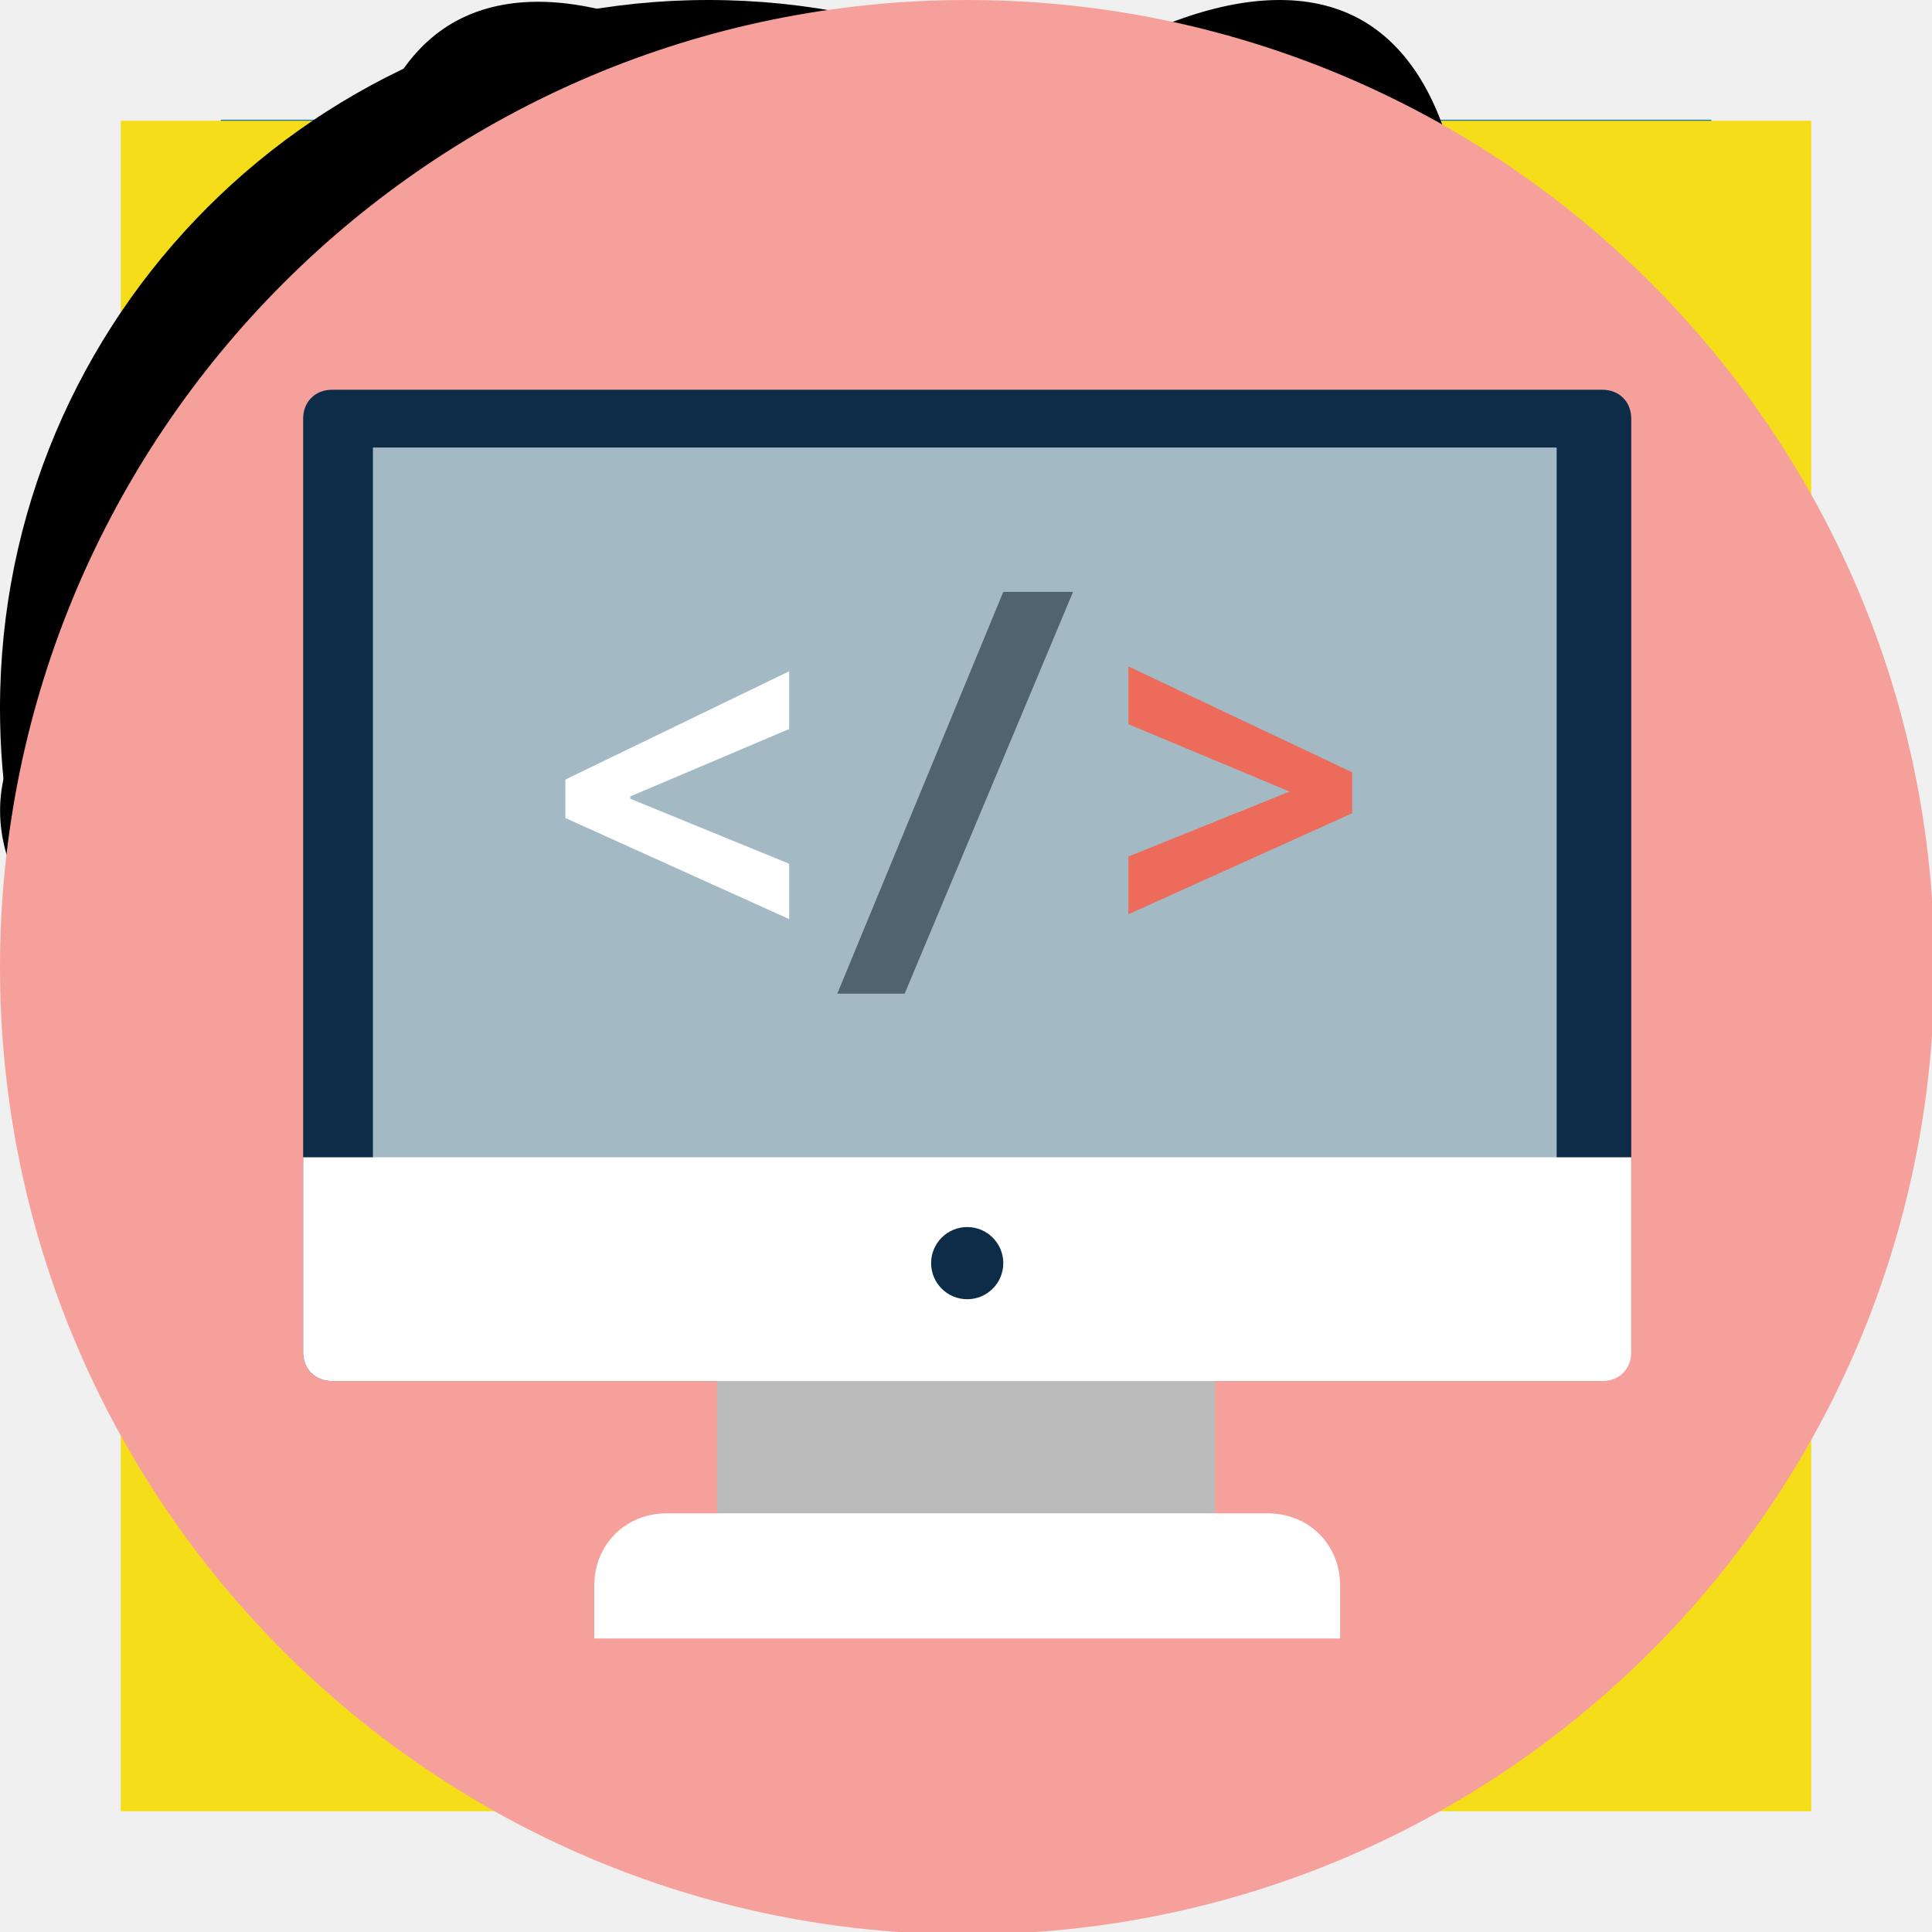
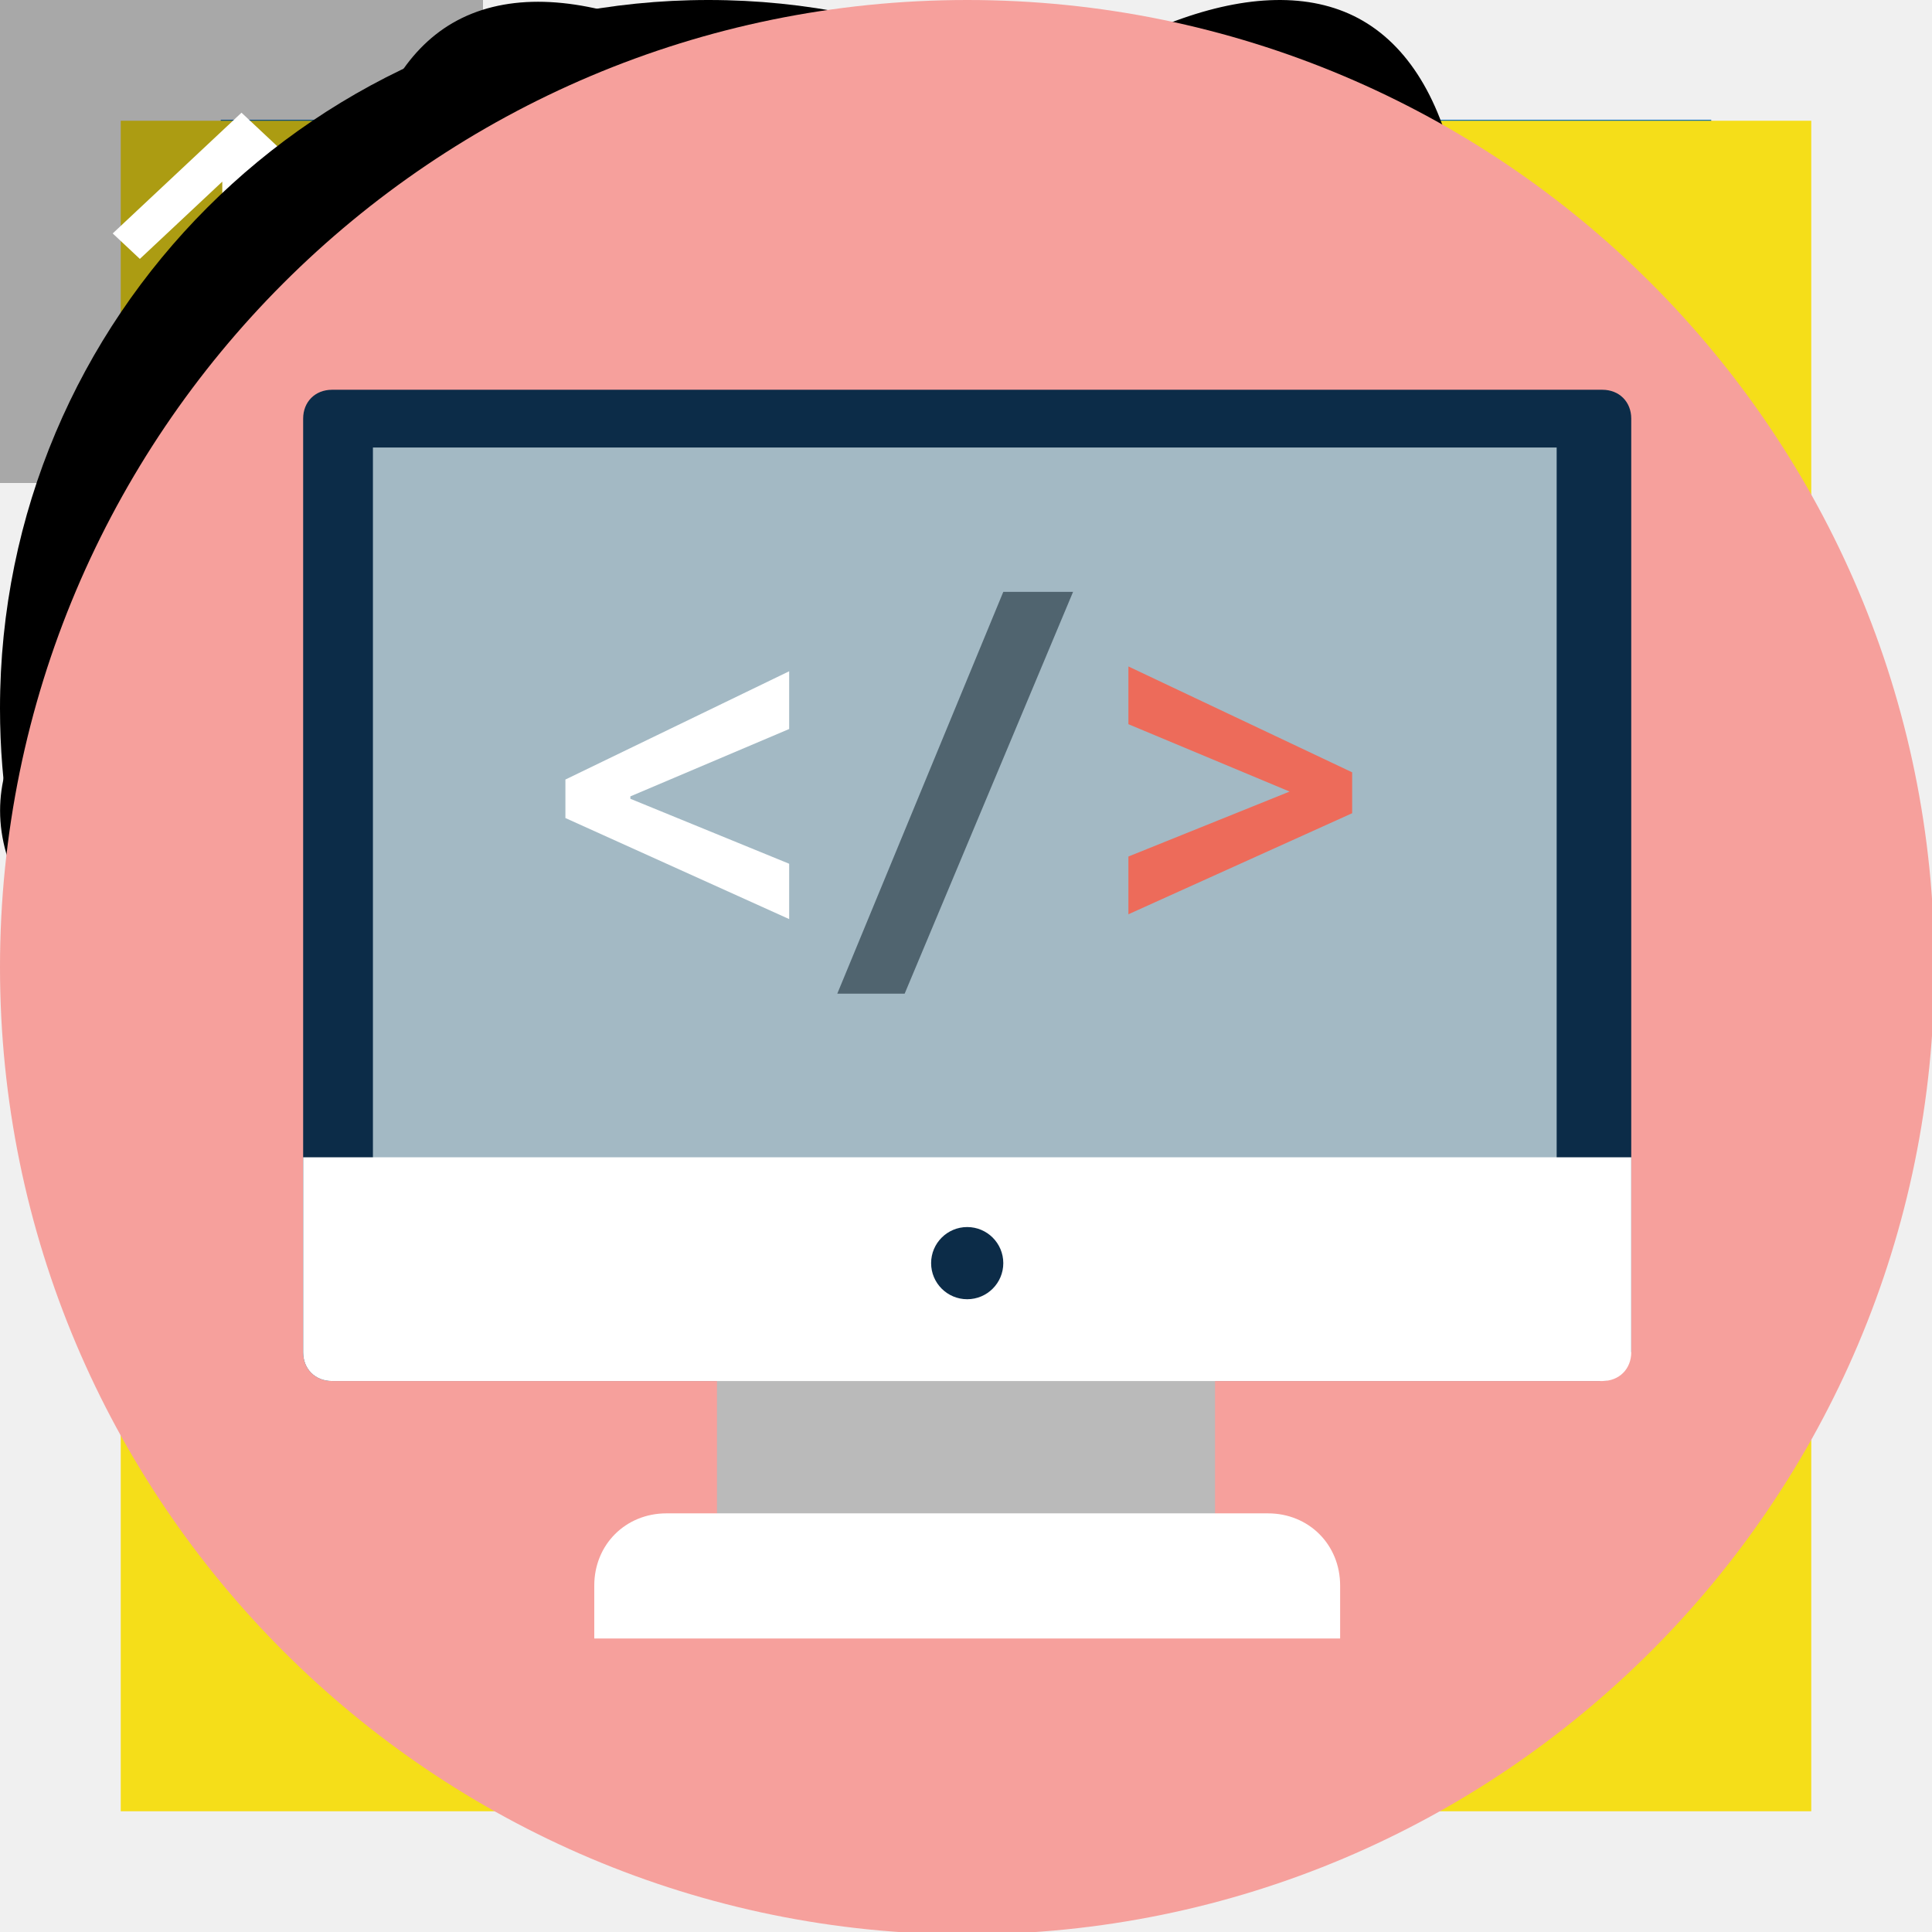
<svg xmlns="http://www.w3.org/2000/svg" width="120" height="120" viewBox="0 0 120 120" fill="none">
  <g id="icon-html">
    <path d="M22.132 102.004L13.706 7.5H106.294L97.856 101.989L59.944 112.5L22.132 102.004Z" fill="#E44F26" />
    <path d="M60 104.468L90.638 95.974L97.845 15.229H60V104.468Z" fill="#F1662A" />
    <path d="M60 50.276H44.663L43.605 38.407H60V26.816H30.938L31.215 29.929L34.061 61.867H60V50.276ZM60 80.377L59.947 80.392L47.04 76.909L46.215 67.665H34.579L36.203 85.86L59.947 92.453L60 92.438V80.377Z" fill="#EBEBEB" />
    <path d="M59.959 50.276V61.867H74.231L72.889 76.901L59.959 80.389V92.449L83.723 85.86L83.895 83.903L86.618 53.389L86.903 50.276H59.959ZM59.959 26.816V38.407H87.957L88.189 35.805L88.718 29.929L88.995 26.816H59.959Z" fill="white" />
  </g>
  <g id="icon-css">
    <path d="M22.133 101.154L13.71 7.438H106.29L97.856 101.139L59.944 111.562L22.133 101.154Z" fill="#1572B6" />
    <path d="M60 103.597L90.638 95.174L97.845 15.102H60V103.597Z" fill="#33A9DC" />
    <path d="M60 49.054H75.338L76.395 37.284H60V25.79H89.062L88.785 28.872L85.939 60.549H60V49.054Z" fill="white" />
    <path d="M60.071 78.904L60.019 78.919L47.111 75.461L46.286 66.294H34.65L36.274 84.341L60.015 90.879L60.071 90.864V78.904Z" fill="#EBEBEB" />
    <path d="M74.351 60.062L72.956 75.453L60.03 78.912V90.871L83.79 84.341L83.966 82.4L85.98 60.062H74.351Z" fill="white" />
    <path d="M60.041 25.79V37.284H32.044L31.811 34.7L31.282 28.872L31.005 25.79H60.041ZM60 49.054V60.549H47.254L47.021 57.964L46.496 52.137L46.219 49.054H60Z" fill="#EBEBEB" />
  </g>
  <g id="icon-js">
    <path d="M7.5 7.5H112.5V112.5H7.5V7.5Z" fill="#F5DE19" />
    <path d="M78.034 89.531C78.928 91.349 80.318 92.876 82.043 93.938C83.768 94.999 85.758 95.552 87.784 95.531C91.871 95.531 94.485 93.487 94.485 90.656C94.485 87.281 91.8 86.074 87.3 84.105L84.832 83.047C77.707 80.014 72.983 76.215 72.983 68.183C72.983 60.784 78.608 55.148 87.431 55.148C90.288 54.941 93.142 55.581 95.637 56.986C98.132 58.391 100.159 60.499 101.464 63.049L93.75 67.98C93.248 66.716 92.373 65.635 91.242 64.879C90.111 64.124 88.776 63.73 87.416 63.75C86.823 63.691 86.224 63.755 85.657 63.94C85.09 64.125 84.567 64.427 84.123 64.824C83.679 65.222 83.323 65.709 83.077 66.252C82.831 66.795 82.701 67.384 82.695 67.98C82.695 70.939 84.529 72.139 88.763 73.98L91.23 75.037C99.615 78.634 104.355 82.297 104.355 90.536C104.355 99.42 97.376 104.287 88.005 104.287C84.354 104.52 80.713 103.691 77.522 101.901C74.332 100.11 71.727 97.434 70.024 94.196L78.034 89.531ZM43.178 90.386C44.726 93.135 46.136 95.46 49.526 95.46C52.766 95.46 54.814 94.192 54.814 89.261V55.71H64.68V89.392C64.68 99.608 58.68 104.257 49.946 104.257C46.859 104.426 43.793 103.657 41.151 102.051C38.51 100.444 36.416 98.076 35.145 95.257L43.178 90.386Z" fill="black" />
+   </g>
+   <g id="upTopBtn">
+     <g clip-path="url(#clip0_20_2005)">
+       <rect width="30" height="30" fill="black" fill-opacity="0.3" />
+       <path d="M13.807 11.281V22H16.193V11.281L21.313 16.081L23 14.5L15 7L7 14.5L8.687 16.081L13.807 11.281Z" fill="white" />
+     </g>
+     <defs>
+       <clipPath id="clip0_20_2005">
+         <rect width="30" height="30" fill="white" />
+       </clipPath>
+     </defs>
  </g>
  <g id="icon-react">
    <g clip-path="url(#clip0_2_5687)">
      <path d="M92.906 32.703C91.703 32.289 90.49 31.905 89.269 31.552C89.474 30.711 89.663 29.879 89.83 29.062C92.584 15.648 90.784 4.842 84.636 1.284C78.742 -2.127 69.102 1.429 59.366 9.933C58.406 10.773 57.468 11.637 56.552 12.524C55.939 11.934 55.315 11.356 54.68 10.789C44.477 1.696 34.249 -2.136 28.108 1.432C22.219 4.854 20.475 15.013 22.954 27.725C23.2 28.984 23.479 30.237 23.789 31.482C22.341 31.895 20.944 32.334 19.607 32.802C7.644 36.988 0.005 43.548 0.005 50.353C0.005 57.381 8.206 64.43 20.666 68.704C21.676 69.049 22.695 69.369 23.721 69.663C23.387 71.004 23.092 72.354 22.834 73.711C20.471 86.204 22.316 96.122 28.189 99.522C34.255 103.033 44.437 99.425 54.35 90.727C55.154 90.02 55.941 89.293 56.708 88.546C57.7 89.507 58.719 90.439 59.763 91.343C69.366 99.636 78.85 102.985 84.718 99.576C90.778 96.055 92.748 85.4 90.191 72.436C89.989 71.42 89.763 70.409 89.513 69.405C90.228 69.192 90.93 68.973 91.614 68.746C104.567 64.438 112.995 57.475 112.995 50.353C112.995 43.523 105.109 36.919 92.906 32.703ZM90.096 64.147C89.478 64.353 88.844 64.55 88.198 64.743C86.768 60.2 84.838 55.368 82.477 50.376C84.73 45.504 86.586 40.734 87.976 36.22C89.132 36.556 90.253 36.91 91.335 37.283C101.791 40.896 108.168 46.237 108.168 50.353C108.168 54.737 101.28 60.428 90.096 64.147ZM85.456 73.376C86.586 79.109 86.748 84.292 85.999 88.344C85.326 91.984 83.973 94.412 82.299 95.384C78.738 97.453 71.123 94.764 62.911 87.671C61.94 86.831 60.993 85.963 60.07 85.07C63.254 81.576 66.436 77.513 69.541 73.001C75.004 72.514 80.164 71.719 84.844 70.633C85.069 71.543 85.273 72.457 85.456 73.376ZM38.526 95.026C35.047 96.259 32.276 96.295 30.601 95.325C27.037 93.262 25.555 85.298 27.576 74.615C27.816 73.353 28.091 72.097 28.401 70.85C33.029 71.878 38.152 72.617 43.627 73.062C46.754 77.478 50.028 81.536 53.327 85.089C52.626 85.77 51.908 86.434 51.174 87.079C46.79 90.925 42.397 93.654 38.526 95.026ZM22.228 64.12C16.718 62.23 12.168 59.774 9.049 57.093C6.246 54.685 4.832 52.293 4.832 50.353C4.832 46.223 10.966 40.956 21.196 37.377C22.438 36.943 23.737 36.533 25.085 36.148C26.5 40.764 28.354 45.59 30.592 50.471C28.325 55.423 26.444 60.327 25.016 64.997C24.08 64.728 23.15 64.436 22.228 64.12ZM27.691 26.795C25.567 15.903 26.978 7.687 30.527 5.625C34.307 3.429 42.665 6.56 51.475 14.412C52.05 14.925 52.615 15.448 53.171 15.982C49.888 19.52 46.644 23.548 43.545 27.937C38.231 28.431 33.144 29.225 28.468 30.289C28.18 29.131 27.921 27.966 27.691 26.795V26.795ZM76.43 38.874C75.325 36.959 74.18 35.068 72.994 33.202C76.599 33.66 80.053 34.267 83.297 35.01C82.323 38.142 81.109 41.417 79.681 44.775C78.636 42.787 77.553 40.819 76.43 38.874ZM56.554 19.444C58.781 21.865 61.01 24.568 63.203 27.5C58.755 27.289 54.298 27.289 49.849 27.498C52.044 24.592 54.293 21.893 56.554 19.444ZM36.551 38.907C35.442 40.837 34.379 42.792 33.361 44.771C31.956 41.425 30.753 38.136 29.771 34.958C32.995 34.235 36.433 33.643 40.015 33.194C38.816 35.07 37.661 36.975 36.551 38.907V38.907ZM40.118 67.857C36.417 67.442 32.927 66.881 29.704 66.177C30.702 62.943 31.931 59.583 33.367 56.165C34.389 58.146 35.457 60.103 36.57 62.033C37.715 64.018 38.9 65.961 40.118 67.857ZM56.688 81.603C54.4 79.126 52.118 76.385 49.889 73.437C52.053 73.522 54.258 73.566 56.5 73.566C58.803 73.566 61.08 73.514 63.32 73.414C61.12 76.415 58.899 79.159 56.688 81.603ZM79.726 55.991C81.237 59.446 82.509 62.788 83.52 65.967C80.244 66.717 76.707 67.321 72.98 67.77C74.174 65.87 75.331 63.946 76.449 62C77.586 60.021 78.678 58.018 79.726 55.991ZM72.268 59.579C70.556 62.563 68.749 65.491 66.847 68.357C63.404 68.602 59.952 68.723 56.5 68.722C52.984 68.722 49.563 68.612 46.27 68.397C44.319 65.538 42.477 62.605 40.747 59.606H40.748C39.026 56.623 37.418 53.575 35.926 50.468C37.414 47.362 39.017 44.312 40.733 41.327L40.733 41.327C42.448 38.341 44.275 35.421 46.211 32.573C49.571 32.318 53.017 32.185 56.499 32.185H56.5C59.998 32.185 63.448 32.319 66.808 32.577C68.724 35.419 70.54 38.33 72.252 41.301C73.974 44.28 75.598 47.315 77.123 50.4C75.614 53.517 73.994 56.578 72.268 59.579ZM82.225 5.481C86.009 7.671 87.48 16.502 85.103 28.084C84.951 28.823 84.781 29.576 84.595 30.339C79.907 29.253 74.817 28.445 69.487 27.943C66.383 23.506 63.166 19.472 59.936 15.979C60.782 15.16 61.649 14.363 62.535 13.587C70.877 6.301 78.673 3.425 82.225 5.481ZM56.5 40.226C62.072 40.226 66.59 44.76 66.59 50.353C66.59 55.946 62.072 60.48 56.5 60.48C50.928 60.48 46.41 55.946 46.41 50.353C46.41 44.76 50.928 40.226 56.5 40.226Z" fill="currentColor" />
    </g>
    <defs>
      <clipPath id="clip0_2_5687">
        <rect width="113" height="101" fill="white" />
      </clipPath>
    </defs>
  </g>
  <g id="icon-github">
    <path fill-rule="evenodd" clip-rule="evenodd" d="M44 0C19.69 0 0 19.69 0 44C0 63.47 12.595 79.915 30.085 85.745C32.285 86.13 33.11 84.81 33.11 83.655C33.11 82.61 33.055 79.145 33.055 75.46C22 77.495 19.14 72.765 18.26 70.29C17.765 69.025 15.62 65.12 13.75 64.075C12.21 63.25 10.01 61.215 13.695 61.16C17.16 61.105 19.635 64.35 20.46 65.67C24.42 72.325 30.745 70.455 33.275 69.3C33.66 66.44 34.815 64.515 36.08 63.415C26.29 62.315 16.06 58.52 16.06 41.69C16.06 36.905 17.765 32.945 20.57 29.865C20.13 28.765 18.59 24.255 21.01 18.205C21.01 18.205 24.695 17.05 33.11 22.715C36.63 21.725 40.37 21.23 44.11 21.23C47.85 21.23 51.59 21.725 55.11 22.715C63.525 16.995 67.21 18.205 67.21 18.205C69.63 24.255 68.09 28.765 67.65 29.865C70.455 32.945 72.16 36.85 72.16 41.69C72.16 58.575 61.875 62.315 52.085 63.415C53.68 64.79 55.055 67.43 55.055 71.555C55.055 77.44 55 82.17 55 83.655C55 84.81 55.825 86.185 58.025 85.745C66.76 82.796 74.35 77.182 79.727 69.694C85.104 62.205 87.997 53.219 88 44C88 19.69 68.31 0 44 0Z" fill="black" />
  </g>
  <g id="icon-logo">
    <svg version="1.1" id="Layer_2" x="0" y="0" viewBox="0 0 80.3 80.3" style="enable-background:new 0 0 80.3 80.3" xml:space="preserve">
      <style>.st4{fill:#fff}.st6{fill:#0c2c48}</style>
      <circle cx="40.2" cy="40.2" r="40.2" style="fill:#f6a09c" />
      <path class="st6" d="M67.7 56.2c0 .7-.5 1.2-1.2 1.2H13.8c-.7 0-1.2-.5-1.2-1.2V17.4c0-.7.5-1.2 1.2-1.2h52.8c.7 0 1.2.5 1.2 1.2v38.8z" />
      <path style="fill:#bababa" d="M29.8 56.3h20.7v7H29.8z" />
      <path style="fill:#a3b9c4" d="M15.5 18.6h49.2v30.5H15.5z" />
      <path class="st4" d="M12.6 48.1v8.1c0 .7.5 1.2 1.2 1.2h52.8c.7 0 1.2-.5 1.2-1.2v-8.1H12.6zM55.7 68.1v-2.2c0-1.7-1.3-3-3-3h-25c-1.7 0-3 1.3-3 3v2.2h31z" />
      <circle class="st6" cx="40.2" cy="52.5" r="1.5" />
      <g>
        <path class="st4" d="M32.8 38.2 23.5 34v-1.6l9.3-4.5v2.4l-6.6 2.8v.1l6.6 2.7v2.3z" />
        <path d="m44.6 24.6-7 16.7h-2.8l6.9-16.7h2.9z" style="fill:#50646f" />
        <path d="M56.2 33.8 46.9 38v-2.4l6.7-2.7-6.7-2.8v-2.4l9.3 4.4v1.7z" style="fill:#ed6b5a" />
      </g>
    </svg>
  </g>
</svg>
